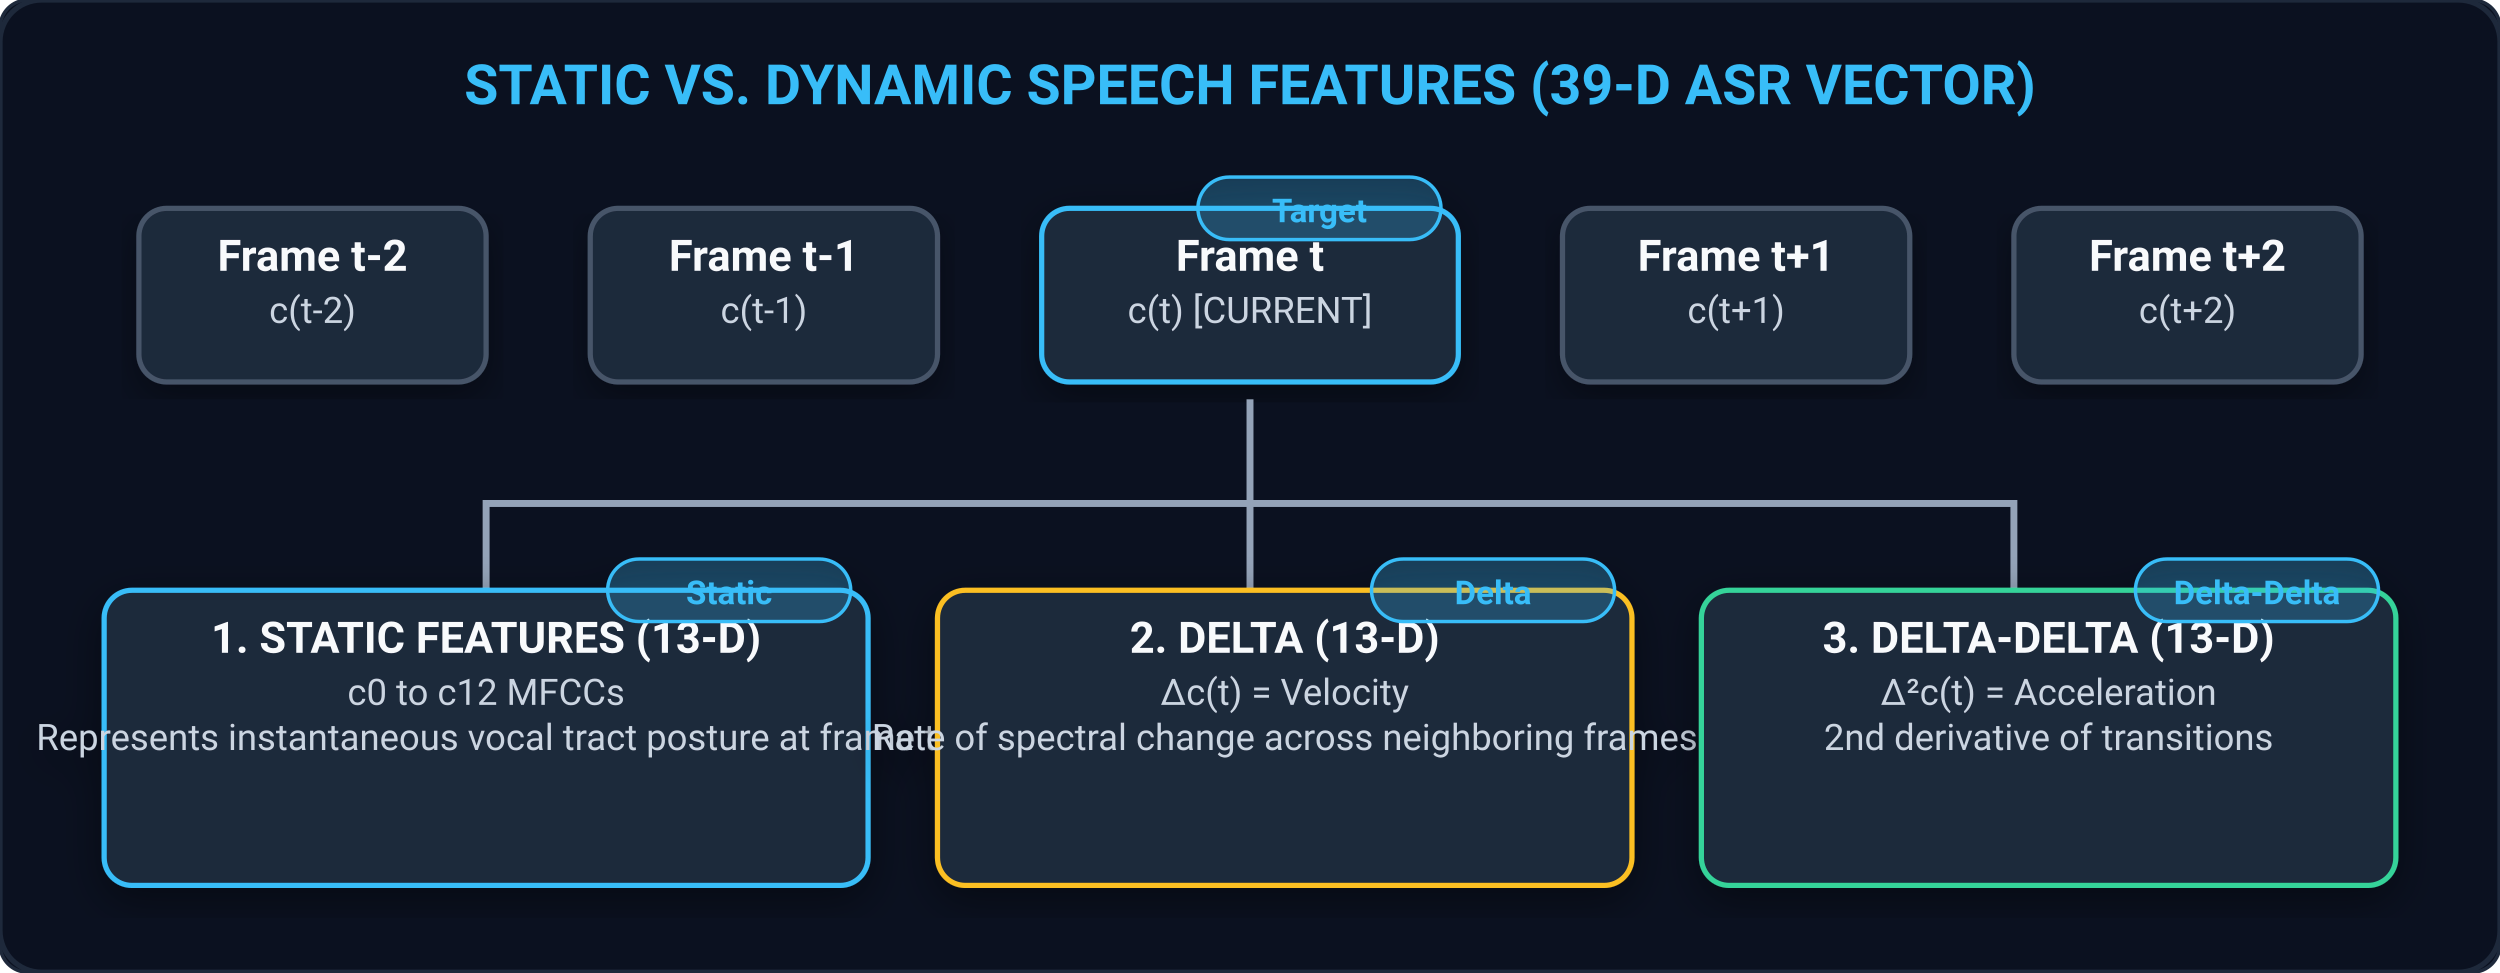
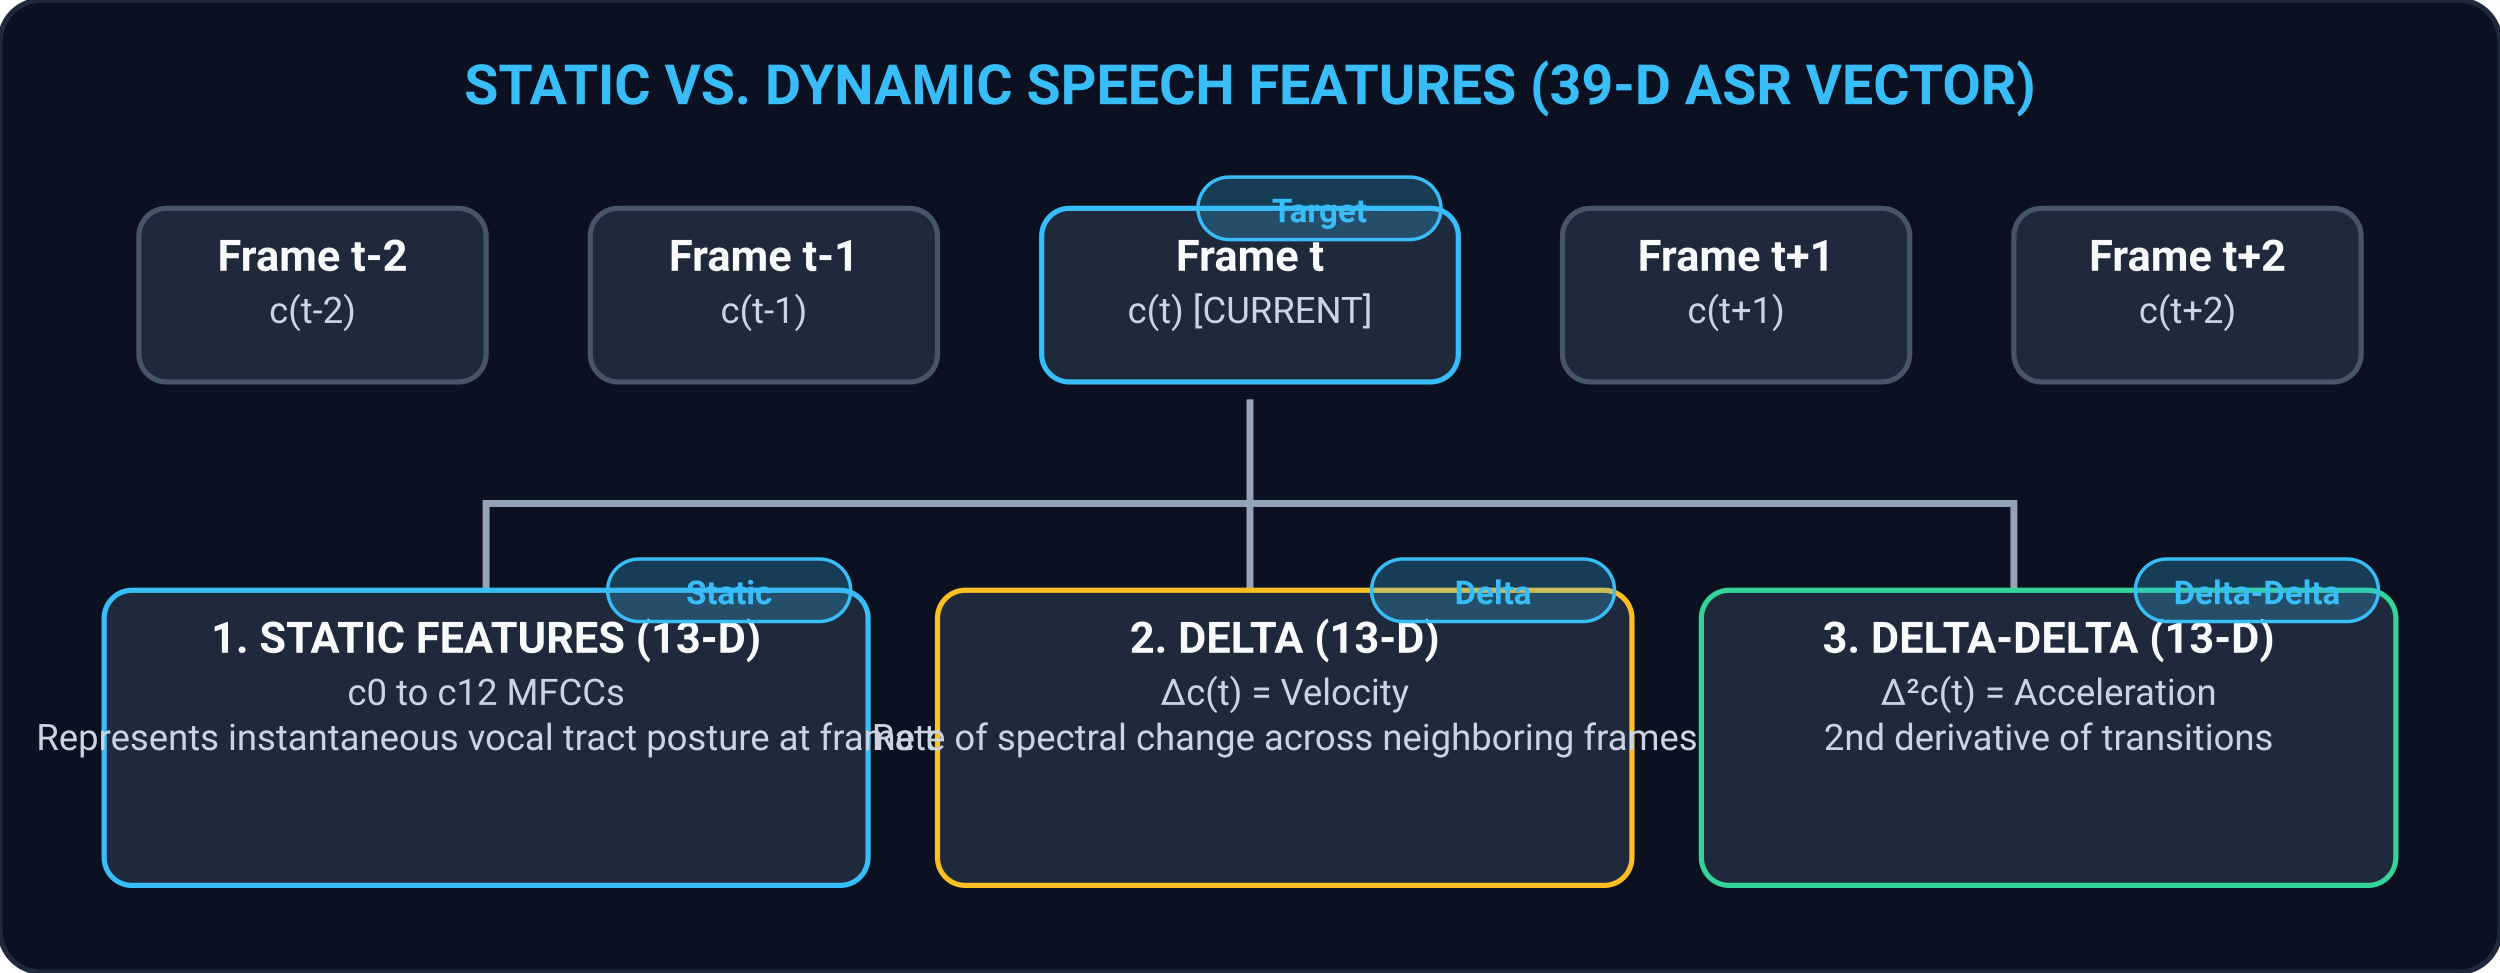
<svg xmlns="http://www.w3.org/2000/svg" viewBox="0 0 720 280" width="100%" height="280" class="flowchart-svg" style="max-width: 720px; width: 100%; height: auto; display: block; margin: 0 auto; font-family: -apple-system, BlinkMacSystemFont, 'Segoe UI', Roboto, Helvetica, Arial, sans-serif;">
-   <rect width="100%" height="100%" fill="#0b1120" rx="8" stroke="#1e293b" stroke-width="1" />
  <defs>
    <linearGradient id="gradCard" x1="0%" y1="0%" x2="100%" y2="100%">
      <stop offset="0%" stop-color="#1e293b" />
      <stop offset="100%" stop-color="#0f172a" />
    </linearGradient>
    <linearGradient id="gradCyan" x1="0%" y1="0%" x2="100%" y2="100%">
      <stop offset="0%" stop-color="#38bdf8" />
      <stop offset="100%" stop-color="#0284c7" />
    </linearGradient>
    <linearGradient id="gradEmerald" x1="0%" y1="0%" x2="100%" y2="100%">
      <stop offset="0%" stop-color="#34d399" />
      <stop offset="100%" stop-color="#059669" />
    </linearGradient>
    <linearGradient id="gradAmber" x1="0%" y1="0%" x2="100%" y2="100%">
      <stop offset="0%" stop-color="#fbbf24" />
      <stop offset="100%" stop-color="#d97706" />
    </linearGradient>
    <linearGradient id="gradPurple" x1="0%" y1="0%" x2="100%" y2="100%">
      <stop offset="0%" stop-color="#c084fc" />
      <stop offset="100%" stop-color="#9333ea" />
    </linearGradient>
    <linearGradient id="gradRose" x1="0%" y1="0%" x2="100%" y2="100%">
      <stop offset="0%" stop-color="#fb7185" />
      <stop offset="100%" stop-color="#e11d48" />
    </linearGradient>
-     <filter id="shadow" x="-5%" y="-5%" width="110%" height="115%">
-       <feDropShadow dx="0" dy="4" stdDeviation="6" flood-color="#000000" flood-opacity="0.4" />
-     </filter>
    <marker id="arrCyan" viewBox="0 0 10 10" refX="6" refY="5" markerWidth="6" markerHeight="6" orient="auto-start-reverse">
      <path d="M 0 1 L 10 5 L 0 9 z" fill="#38bdf8" />
    </marker>
    <marker id="arrEmerald" viewBox="0 0 10 10" refX="6" refY="5" markerWidth="6" markerHeight="6" orient="auto-start-reverse">
      <path d="M 0 1 L 10 5 L 0 9 z" fill="#34d399" />
    </marker>
    <marker id="arrAmber" viewBox="0 0 10 10" refX="6" refY="5" markerWidth="6" markerHeight="6" orient="auto-start-reverse">
      <path d="M 0 1 L 10 5 L 0 9 z" fill="#fbbf24" />
    </marker>
  </defs>
  <rect width="720" height="280" rx="12" fill="#0b1120" stroke="#1e293b" stroke-width="1.5" />
  <text x="360" y="30" font-size="16" font-weight="bold" fill="#38bdf8" text-anchor="middle">STATIC VS. DYNAMIC SPEECH FEATURES (39-D ASR VECTOR)</text>
  <g transform="translate(40, 60)">
-     <g filter="url(#shadow)">
+     <g>
      <rect x="0" y="0" width="100" height="50" rx="8" fill="#1e293b" stroke="#475569" stroke-width="1.5" />
      <text x="50.0" y="18" font-size="12.5" font-weight="700" fill="#f8fafc" text-anchor="middle">Frame t-2</text>
      <text x="50.0" y="33" font-size="10.5" fill="#cbd5e1" text-anchor="middle">c(t-2)</text>
    </g>
-     <g filter="url(#shadow)">
+     <g>
      <rect x="130" y="0" width="100" height="50" rx="8" fill="#1e293b" stroke="#475569" stroke-width="1.5" />
      <text x="180.0" y="18" font-size="12.5" font-weight="700" fill="#f8fafc" text-anchor="middle">Frame t-1</text>
      <text x="180.0" y="33" font-size="10.5" fill="#cbd5e1" text-anchor="middle">c(t-1)</text>
    </g>
-     <g filter="url(#shadow)">
+     <g>
      <rect x="260" y="0" width="120" height="50" rx="8" fill="#1e293b" stroke="#38bdf8" stroke-width="1.5" />
      <text x="320.0" y="18" font-size="12.5" font-weight="700" fill="#f8fafc" text-anchor="middle">Frame t</text>
      <text x="320.0" y="33" font-size="10.5" fill="#cbd5e1" text-anchor="middle">c(t) [CURRENT]</text>
      <rect x="305" y="-9" width="70" height="18" rx="9" fill="#38bdf8" fill-opacity="0.25" stroke="#38bdf8" stroke-width="1" />
      <text x="340" y="4" font-size="9.5" font-weight="700" fill="#38bdf8" text-anchor="middle">Target</text>
    </g>
-     <g filter="url(#shadow)">
+     <g>
      <rect x="410" y="0" width="100" height="50" rx="8" fill="#1e293b" stroke="#475569" stroke-width="1.5" />
      <text x="460.0" y="18" font-size="12.5" font-weight="700" fill="#f8fafc" text-anchor="middle">Frame t+1</text>
      <text x="460.0" y="33" font-size="10.5" fill="#cbd5e1" text-anchor="middle">c(t+1)</text>
    </g>
-     <g filter="url(#shadow)">
+     <g>
      <rect x="540" y="0" width="100" height="50" rx="8" fill="#1e293b" stroke="#475569" stroke-width="1.5" />
      <text x="590.0" y="18" font-size="12.5" font-weight="700" fill="#f8fafc" text-anchor="middle">Frame t+2</text>
      <text x="590.0" y="33" font-size="10.5" fill="#cbd5e1" text-anchor="middle">c(t+2)</text>
    </g>
  </g>
  <path d="M 360 115 L 360 145 M 360 145 L 140 145 L 140 170 M 360 145 L 360 170 M 360 145 L 580 145 L 580 170" fill="none" stroke="#94a3b8" stroke-width="2" />
-   <g filter="url(#shadow)">
+   <g>
    <rect x="30" y="170" width="220" height="85" rx="8" fill="#1e293b" stroke="#38bdf8" stroke-width="1.5" />
    <text x="140.0" y="188" font-size="12.5" font-weight="700" fill="#f8fafc" text-anchor="middle">1. STATIC FEATURES (13-D)</text>
    <text x="140.0" y="203" font-size="10.5" fill="#cbd5e1" text-anchor="middle">c0 to c12 MFCCs</text>
    <text x="140.0" y="216" font-size="10.5" fill="#cbd5e1" text-anchor="middle">Represents instantaneous vocal tract posture at frame t</text>
    <rect x="175" y="161" width="70" height="18" rx="9" fill="#38bdf8" fill-opacity="0.25" stroke="#38bdf8" stroke-width="1" />
    <text x="210" y="174" font-size="9.5" font-weight="700" fill="#38bdf8" text-anchor="middle">Static</text>
  </g>
-   <g filter="url(#shadow)">
+   <g>
    <rect x="270" y="170" width="200" height="85" rx="8" fill="#1e293b" stroke="#fbbf24" stroke-width="1.5" />
    <text x="370.0" y="188" font-size="12.5" font-weight="700" fill="#f8fafc" text-anchor="middle">2. DELTA (13-D)</text>
    <text x="370.0" y="203" font-size="10.5" fill="#cbd5e1" text-anchor="middle">Δc(t) = Velocity</text>
    <text x="370.0" y="216" font-size="10.5" fill="#cbd5e1" text-anchor="middle">Rate of spectral change across neighboring frames</text>
    <rect x="395" y="161" width="70" height="18" rx="9" fill="#38bdf8" fill-opacity="0.25" stroke="#38bdf8" stroke-width="1" />
    <text x="430" y="174" font-size="9.5" font-weight="700" fill="#38bdf8" text-anchor="middle">Delta</text>
  </g>
-   <g filter="url(#shadow)">
+   <g>
    <rect x="490" y="170" width="200" height="85" rx="8" fill="#1e293b" stroke="#34d399" stroke-width="1.5" />
    <text x="590.0" y="188" font-size="12.5" font-weight="700" fill="#f8fafc" text-anchor="middle">3. DELTA-DELTA (13-D)</text>
    <text x="590.0" y="203" font-size="10.5" fill="#cbd5e1" text-anchor="middle">Δ²c(t) = Acceleration</text>
    <text x="590.0" y="216" font-size="10.5" fill="#cbd5e1" text-anchor="middle">2nd derivative of transitions</text>
    <rect x="615" y="161" width="70" height="18" rx="9" fill="#38bdf8" fill-opacity="0.25" stroke="#38bdf8" stroke-width="1" />
    <text x="650" y="174" font-size="9.5" font-weight="700" fill="#38bdf8" text-anchor="middle">Delta-Delta</text>
  </g>
</svg>
